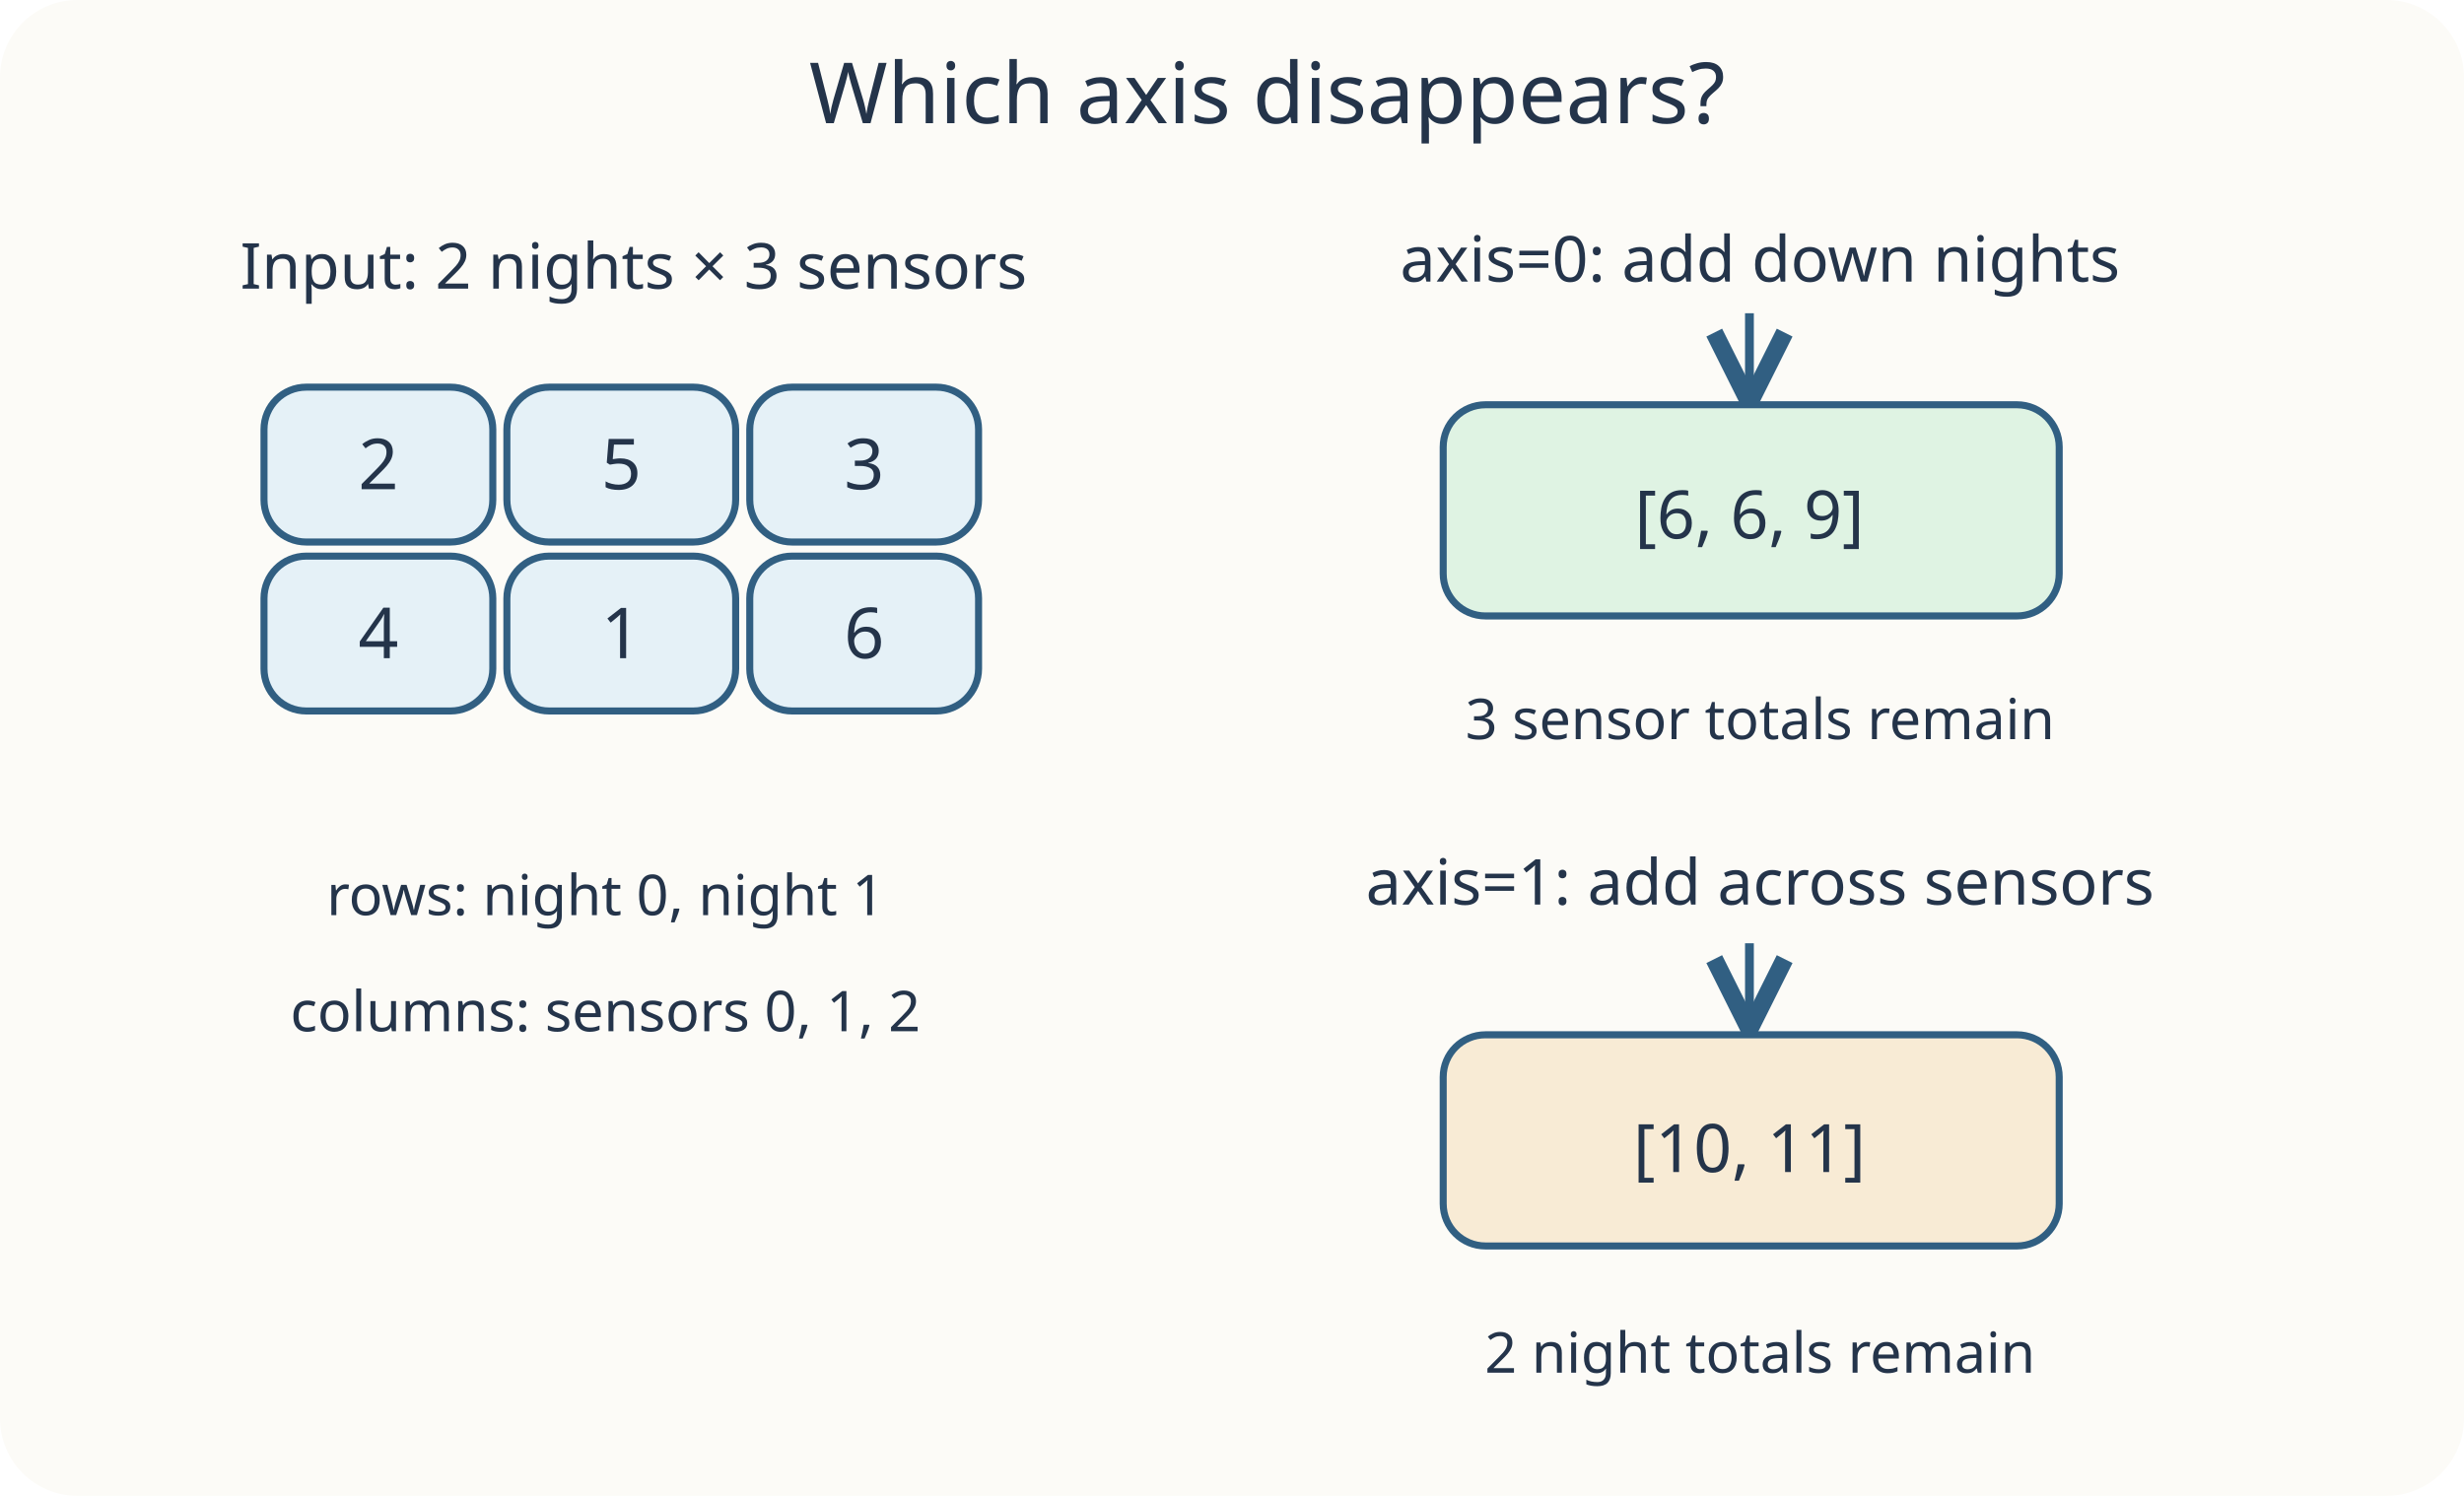
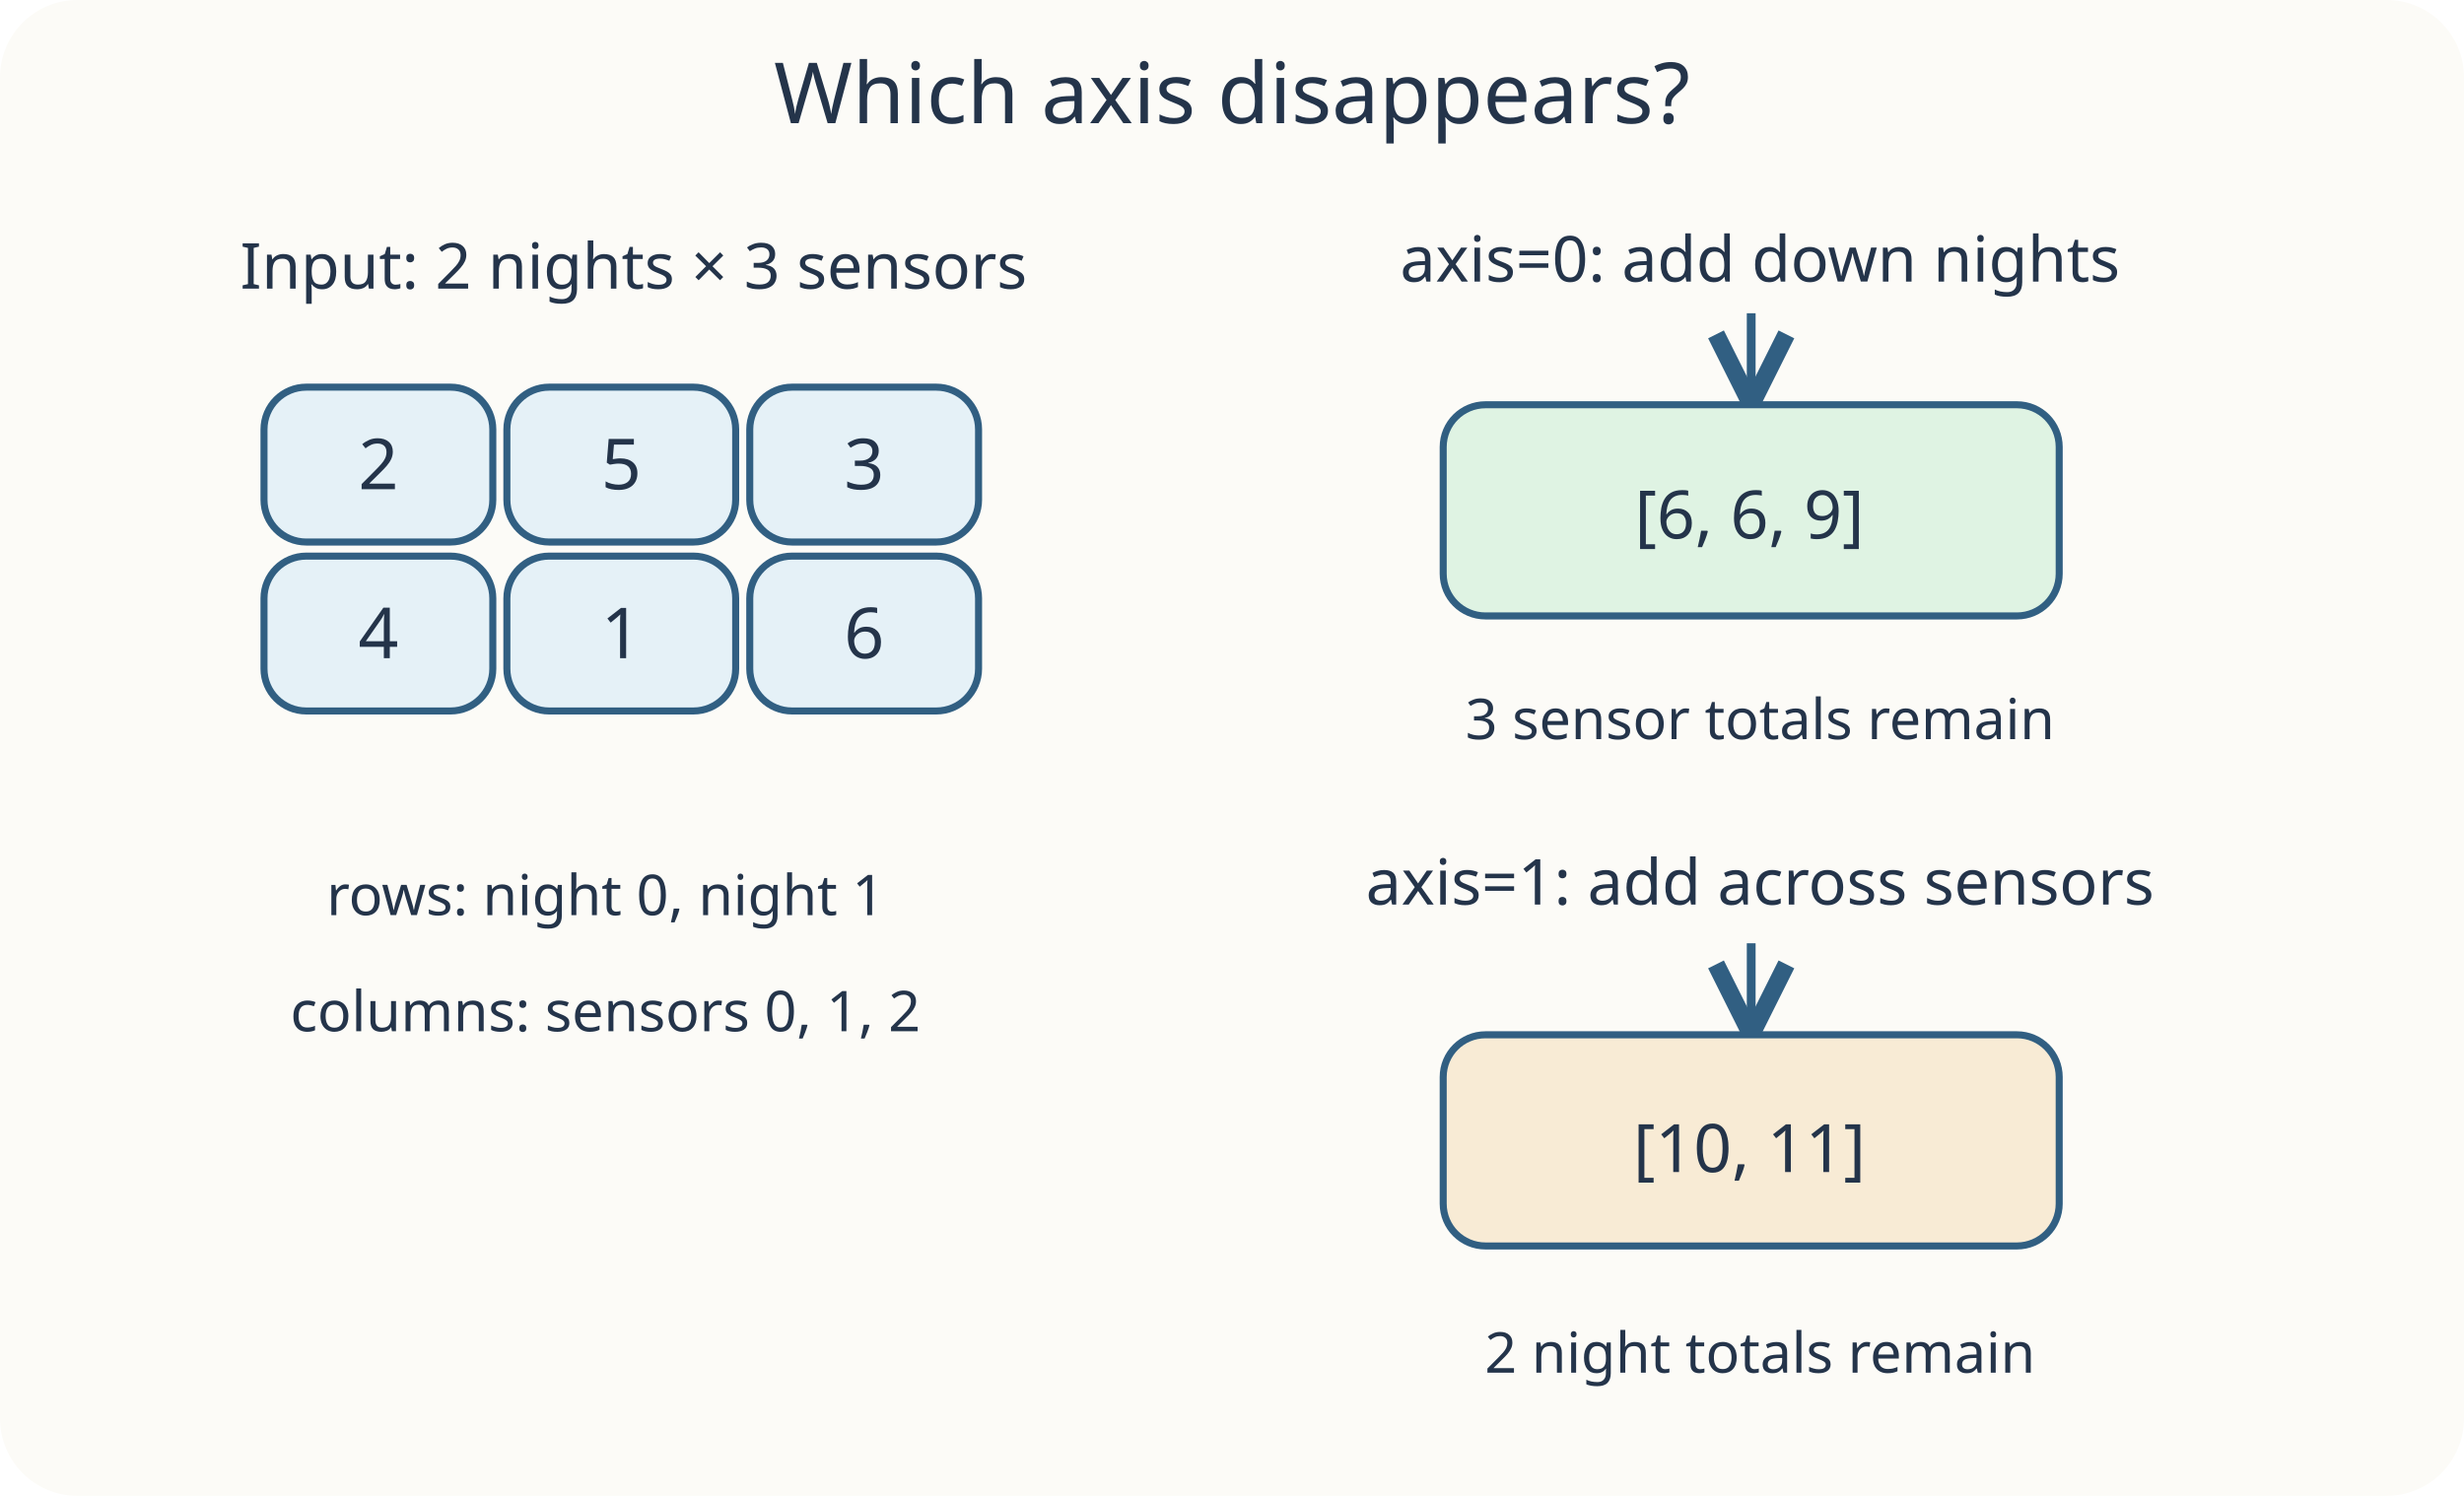
<svg xmlns="http://www.w3.org/2000/svg" viewBox="0 0 700 425" role="img" aria-labelledby="title desc">
  <defs>
-     <marker id="arrow" markerWidth="10" markerHeight="10" refX="8" refY="5" orient="auto">
+     <marker id="arrow" markerWidth="10" markerHeight="10" refX="9" refY="5" orient="auto">
      <path d="M1 1 L9 5 L1 9" fill="none" stroke="#315f82" stroke-width="2" />
    </marker>
  </defs>
  <rect width="700" height="425" rx="22" fill="#fcfbf7" />
  <g font-family="Trebuchet MS, sans-serif" fill="#24344a">
-     <text x="360" y="35" text-anchor="middle" font-size="24" fill="#24344a">Which axis disappears?</text>
+     <text x="350" y="35" text-anchor="middle" font-size="24" fill="#24344a">Which axis disappears?</text>
    <text x="180" y="82" text-anchor="middle" font-size="18" fill="#24344a">Input: 2 nights × 3 sensors</text>
    <rect x="75" y="110" width="65" height="44" rx="12" fill="#e5f1f7" stroke="#315f82" stroke-width="2" />
    <text x="107.5" y="139.0" text-anchor="middle" font-size="20" fill="#24344a">2</text>
    <rect x="144" y="110" width="65" height="44" rx="12" fill="#e5f1f7" stroke="#315f82" stroke-width="2" />
    <text x="176.5" y="139.0" text-anchor="middle" font-size="20" fill="#24344a">5</text>
    <rect x="213" y="110" width="65" height="44" rx="12" fill="#e5f1f7" stroke="#315f82" stroke-width="2" />
    <text x="245.5" y="139.0" text-anchor="middle" font-size="20" fill="#24344a">3</text>
    <rect x="75" y="158" width="65" height="44" rx="12" fill="#e5f1f7" stroke="#315f82" stroke-width="2" />
    <text x="107.5" y="187.0" text-anchor="middle" font-size="20" fill="#24344a">4</text>
    <rect x="144" y="158" width="65" height="44" rx="12" fill="#e5f1f7" stroke="#315f82" stroke-width="2" />
    <text x="176.5" y="187.0" text-anchor="middle" font-size="20" fill="#24344a">1</text>
    <rect x="213" y="158" width="65" height="44" rx="12" fill="#e5f1f7" stroke="#315f82" stroke-width="2" />
    <text x="245.5" y="187.0" text-anchor="middle" font-size="20" fill="#24344a">6</text>
    <text x="500" y="80" text-anchor="middle" font-size="18" fill="#24344a">axis=0: add down nights</text>
-     <path d="M497 89 L497 112" stroke="#315f82" stroke-width="2.5" fill="none" marker-end="url(#arrow)" />
+     <path d="M497.5 89 L497.5 115" stroke="#315f82" stroke-width="2.5" fill="none" marker-end="url(#arrow)" />
    <rect x="410" y="115" width="175" height="60" rx="12" fill="#dff3e3" stroke="#315f82" stroke-width="2" />
    <text x="497" y="153" text-anchor="middle" font-size="19" fill="#24344a">[6, 6, 9]</text>
    <text x="500" y="210" text-anchor="middle" font-size="16" fill="#24344a">3 sensor totals remain</text>
    <text x="500" y="257" text-anchor="middle" font-size="18" fill="#24344a">axis=1: add across sensors</text>
-     <path d="M497 268 L497 290" stroke="#315f82" stroke-width="2.5" fill="none" marker-end="url(#arrow)" />
+     <path d="M497.5 268 L497.5 294" stroke="#315f82" stroke-width="2.5" fill="none" marker-end="url(#arrow)" />
    <rect x="410" y="294" width="175" height="60" rx="12" fill="#f8ebd5" stroke="#315f82" stroke-width="2" />
    <text x="497" y="333" text-anchor="middle" font-size="19" fill="#24344a">[10, 11]</text>
    <text x="500" y="390" text-anchor="middle" font-size="16" fill="#24344a">2 night totals remain</text>
    <text x="172" y="260" text-anchor="middle" font-size="16" fill="#24344a">rows: night 0, night 1</text>
    <text x="172" y="293" text-anchor="middle" font-size="16" fill="#24344a">columns: sensors 0, 1, 2</text>
  </g>
</svg>
